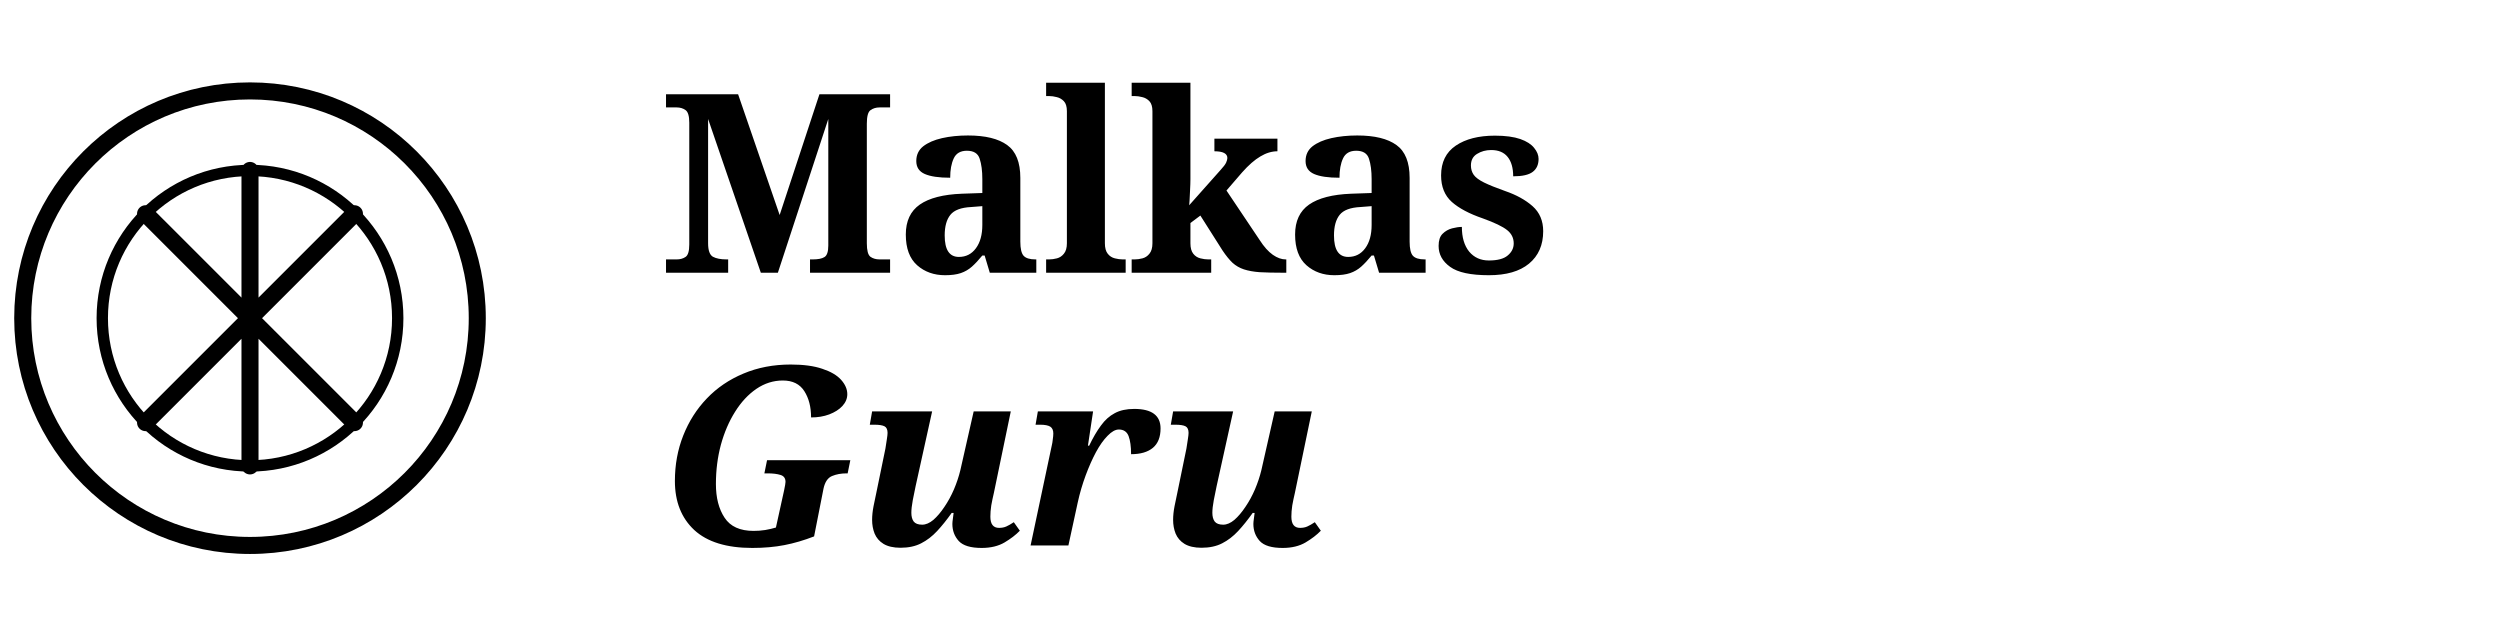
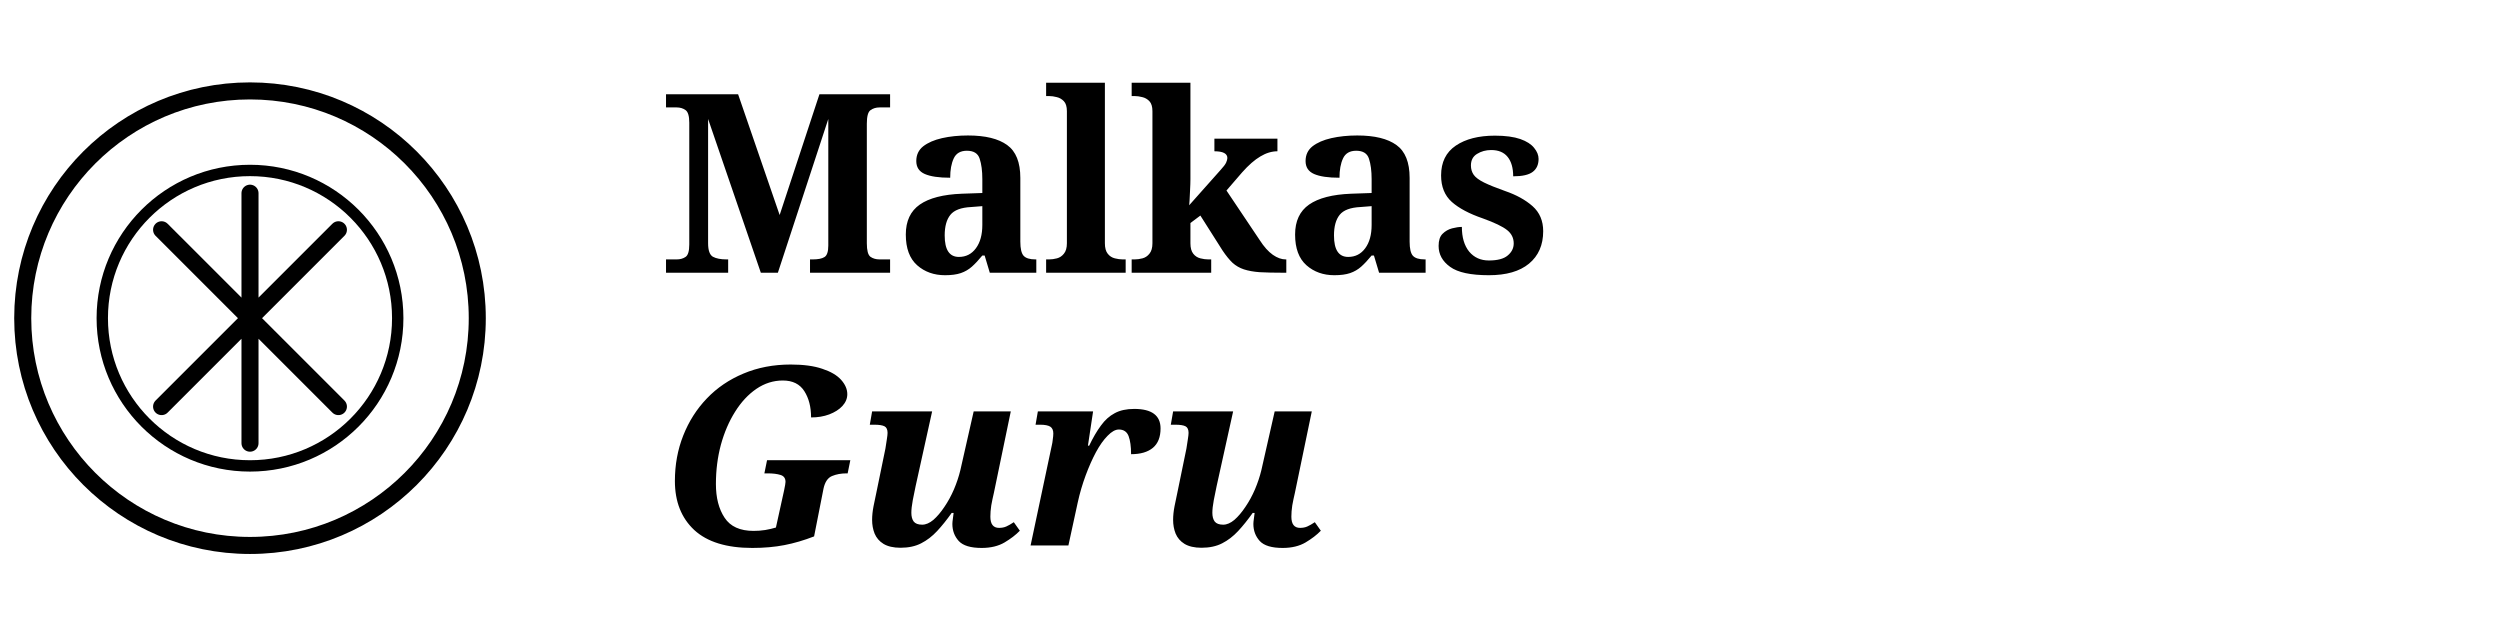
<svg xmlns="http://www.w3.org/2000/svg" viewBox="0 0 220 56" fill="none">
  <g transform="translate(0 6)">
    <circle cx="22" cy="22" r="20" fill="none" stroke="currentColor" stroke-width="1.5" />
    <circle cx="22" cy="22" r="13" fill="none" stroke="currentColor" stroke-width="1" />
-     <path d="M22 9 L22 35 M12.81 12.81 L31.19 31.19 M12.81 31.19 L31.19 12.81" stroke="currentColor" stroke-width="1.5" stroke-linecap="round" />
+     <path d="M22 11 L22 33 M14.22 14.22 L29.78 29.78 M14.22 29.78 L29.78 14.22" stroke="currentColor" stroke-width="1.5" stroke-linecap="round" />
  </g>
  <g transform="translate(58 0)">
    <text x="0" y="24" font-family="'Spectral', Georgia, serif" font-weight="600" font-size="22" letter-spacing="-0.01em" fill="currentColor">Malkas</text>
    <text x="0" y="48" font-family="'Spectral', Georgia, serif" font-weight="600" font-style="italic" font-size="22" letter-spacing="-0.01em" fill="currentColor">Guru</text>
  </g>
</svg>
